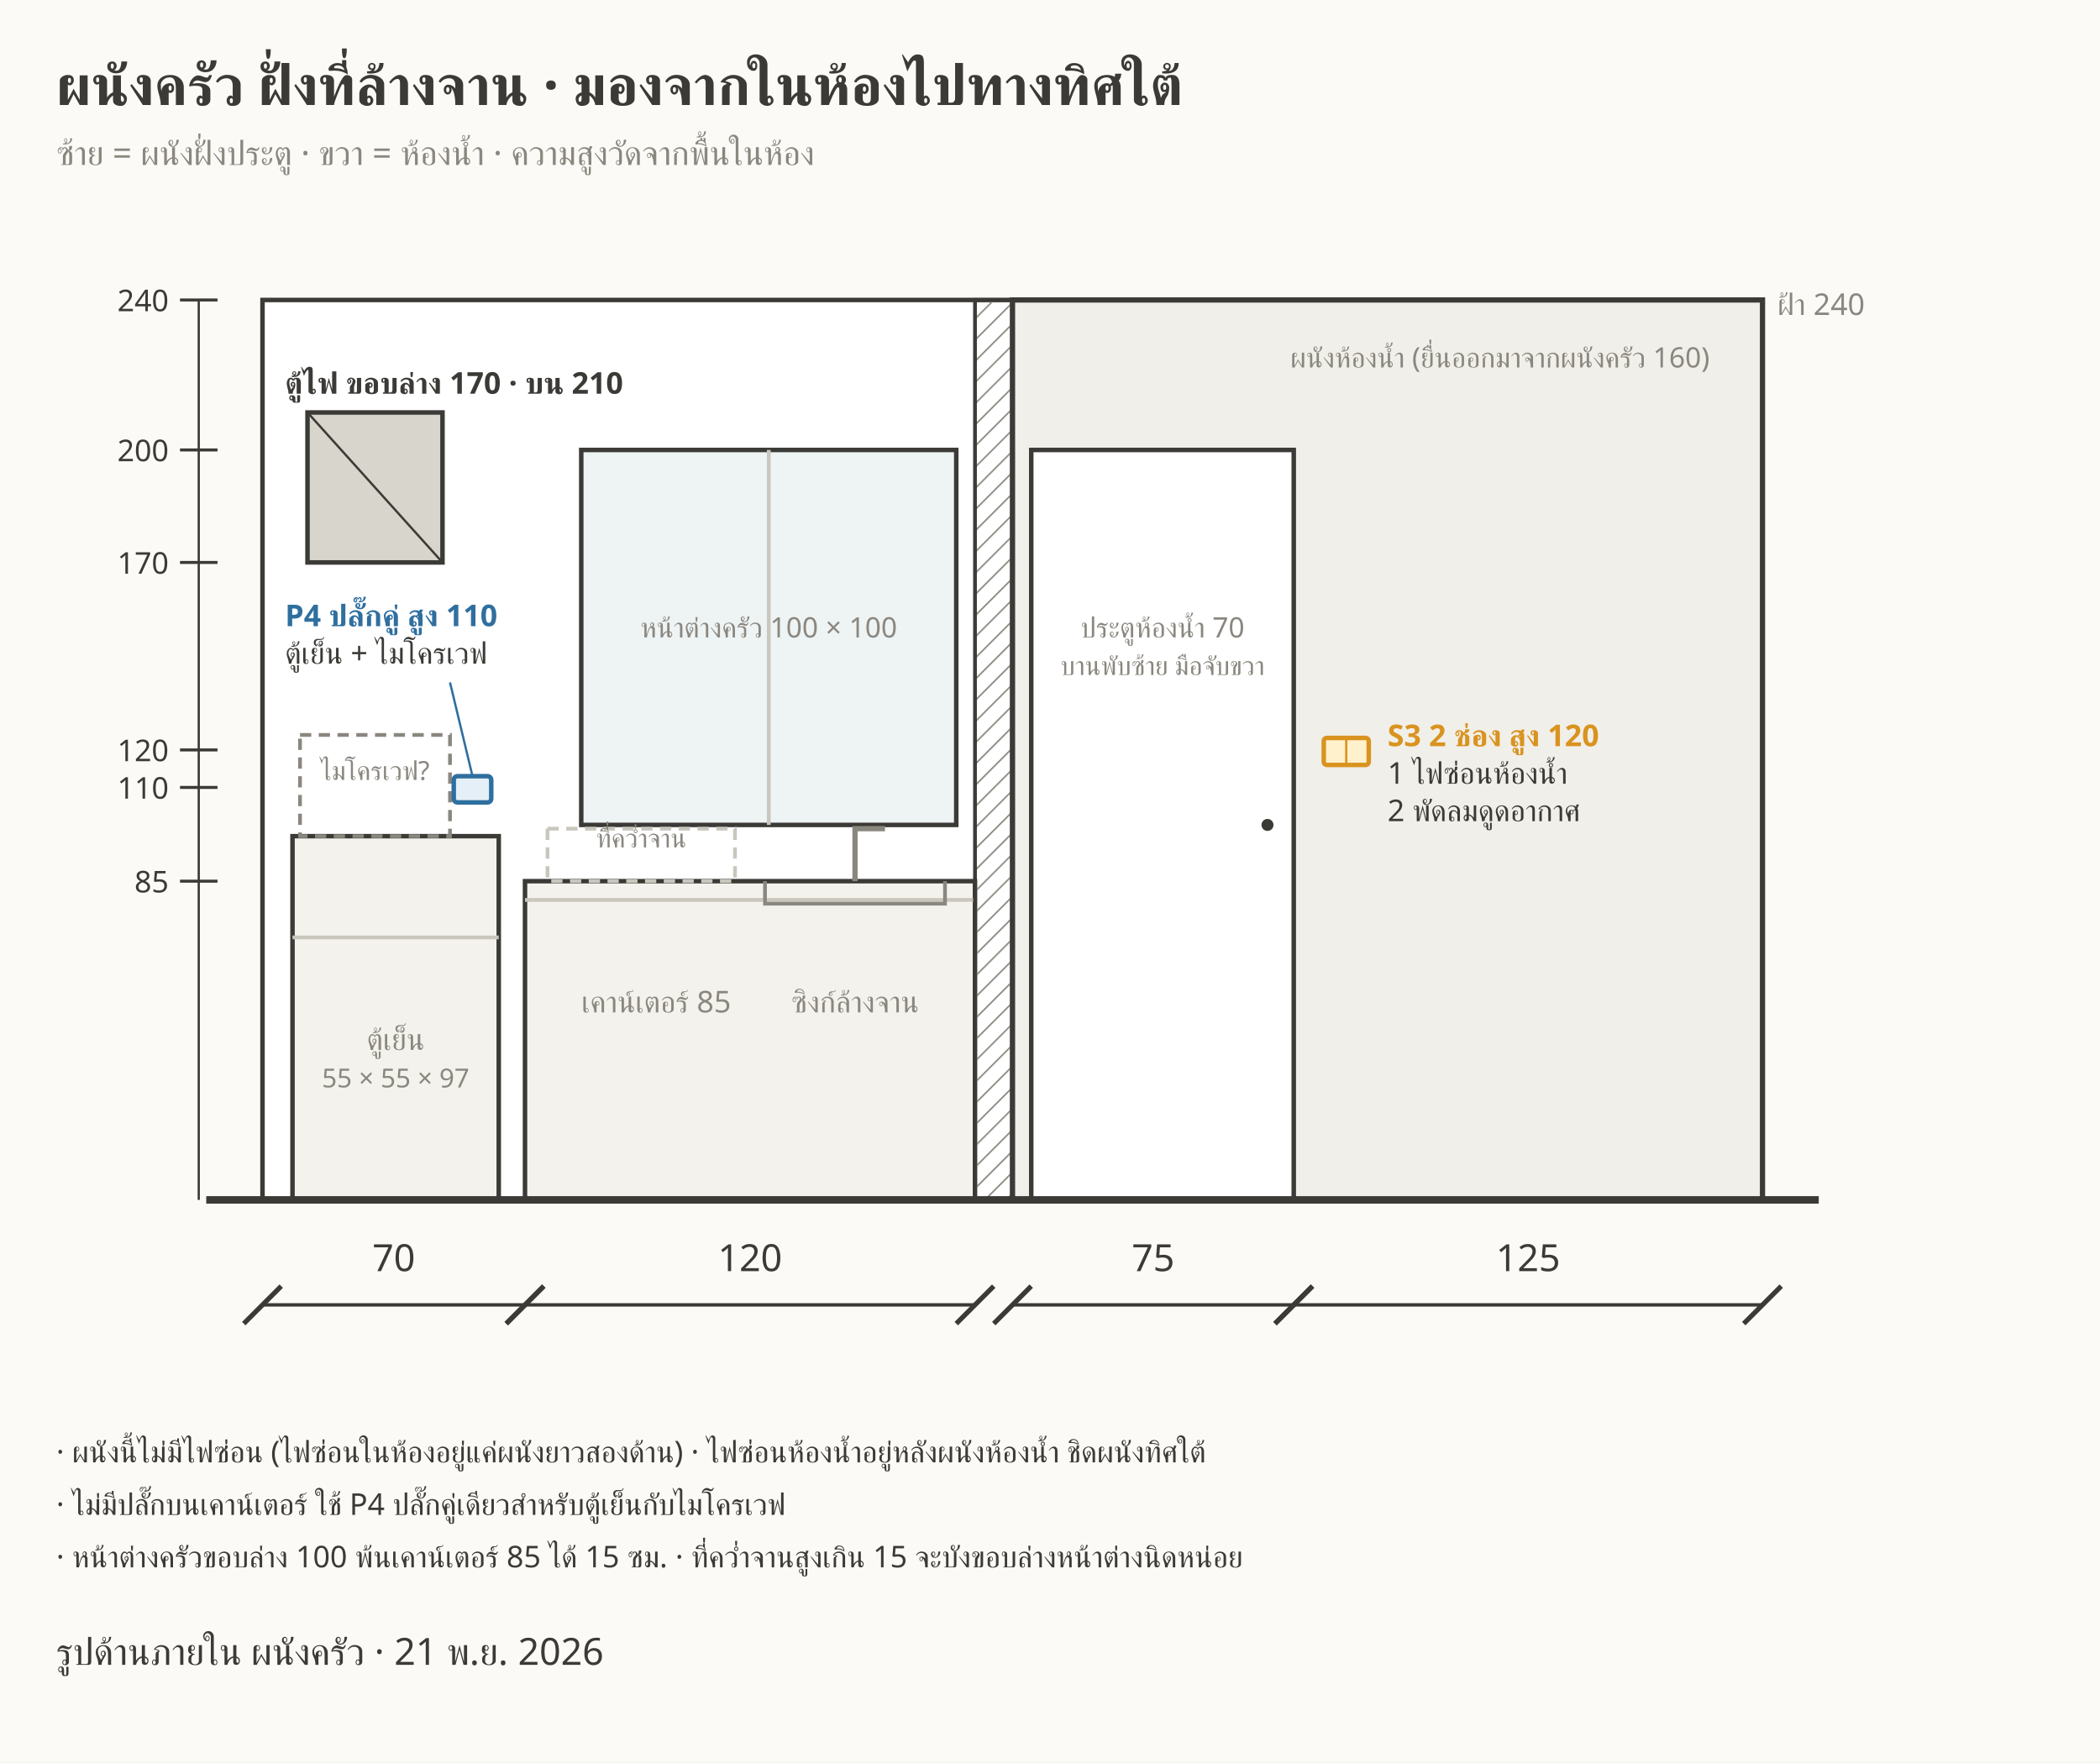
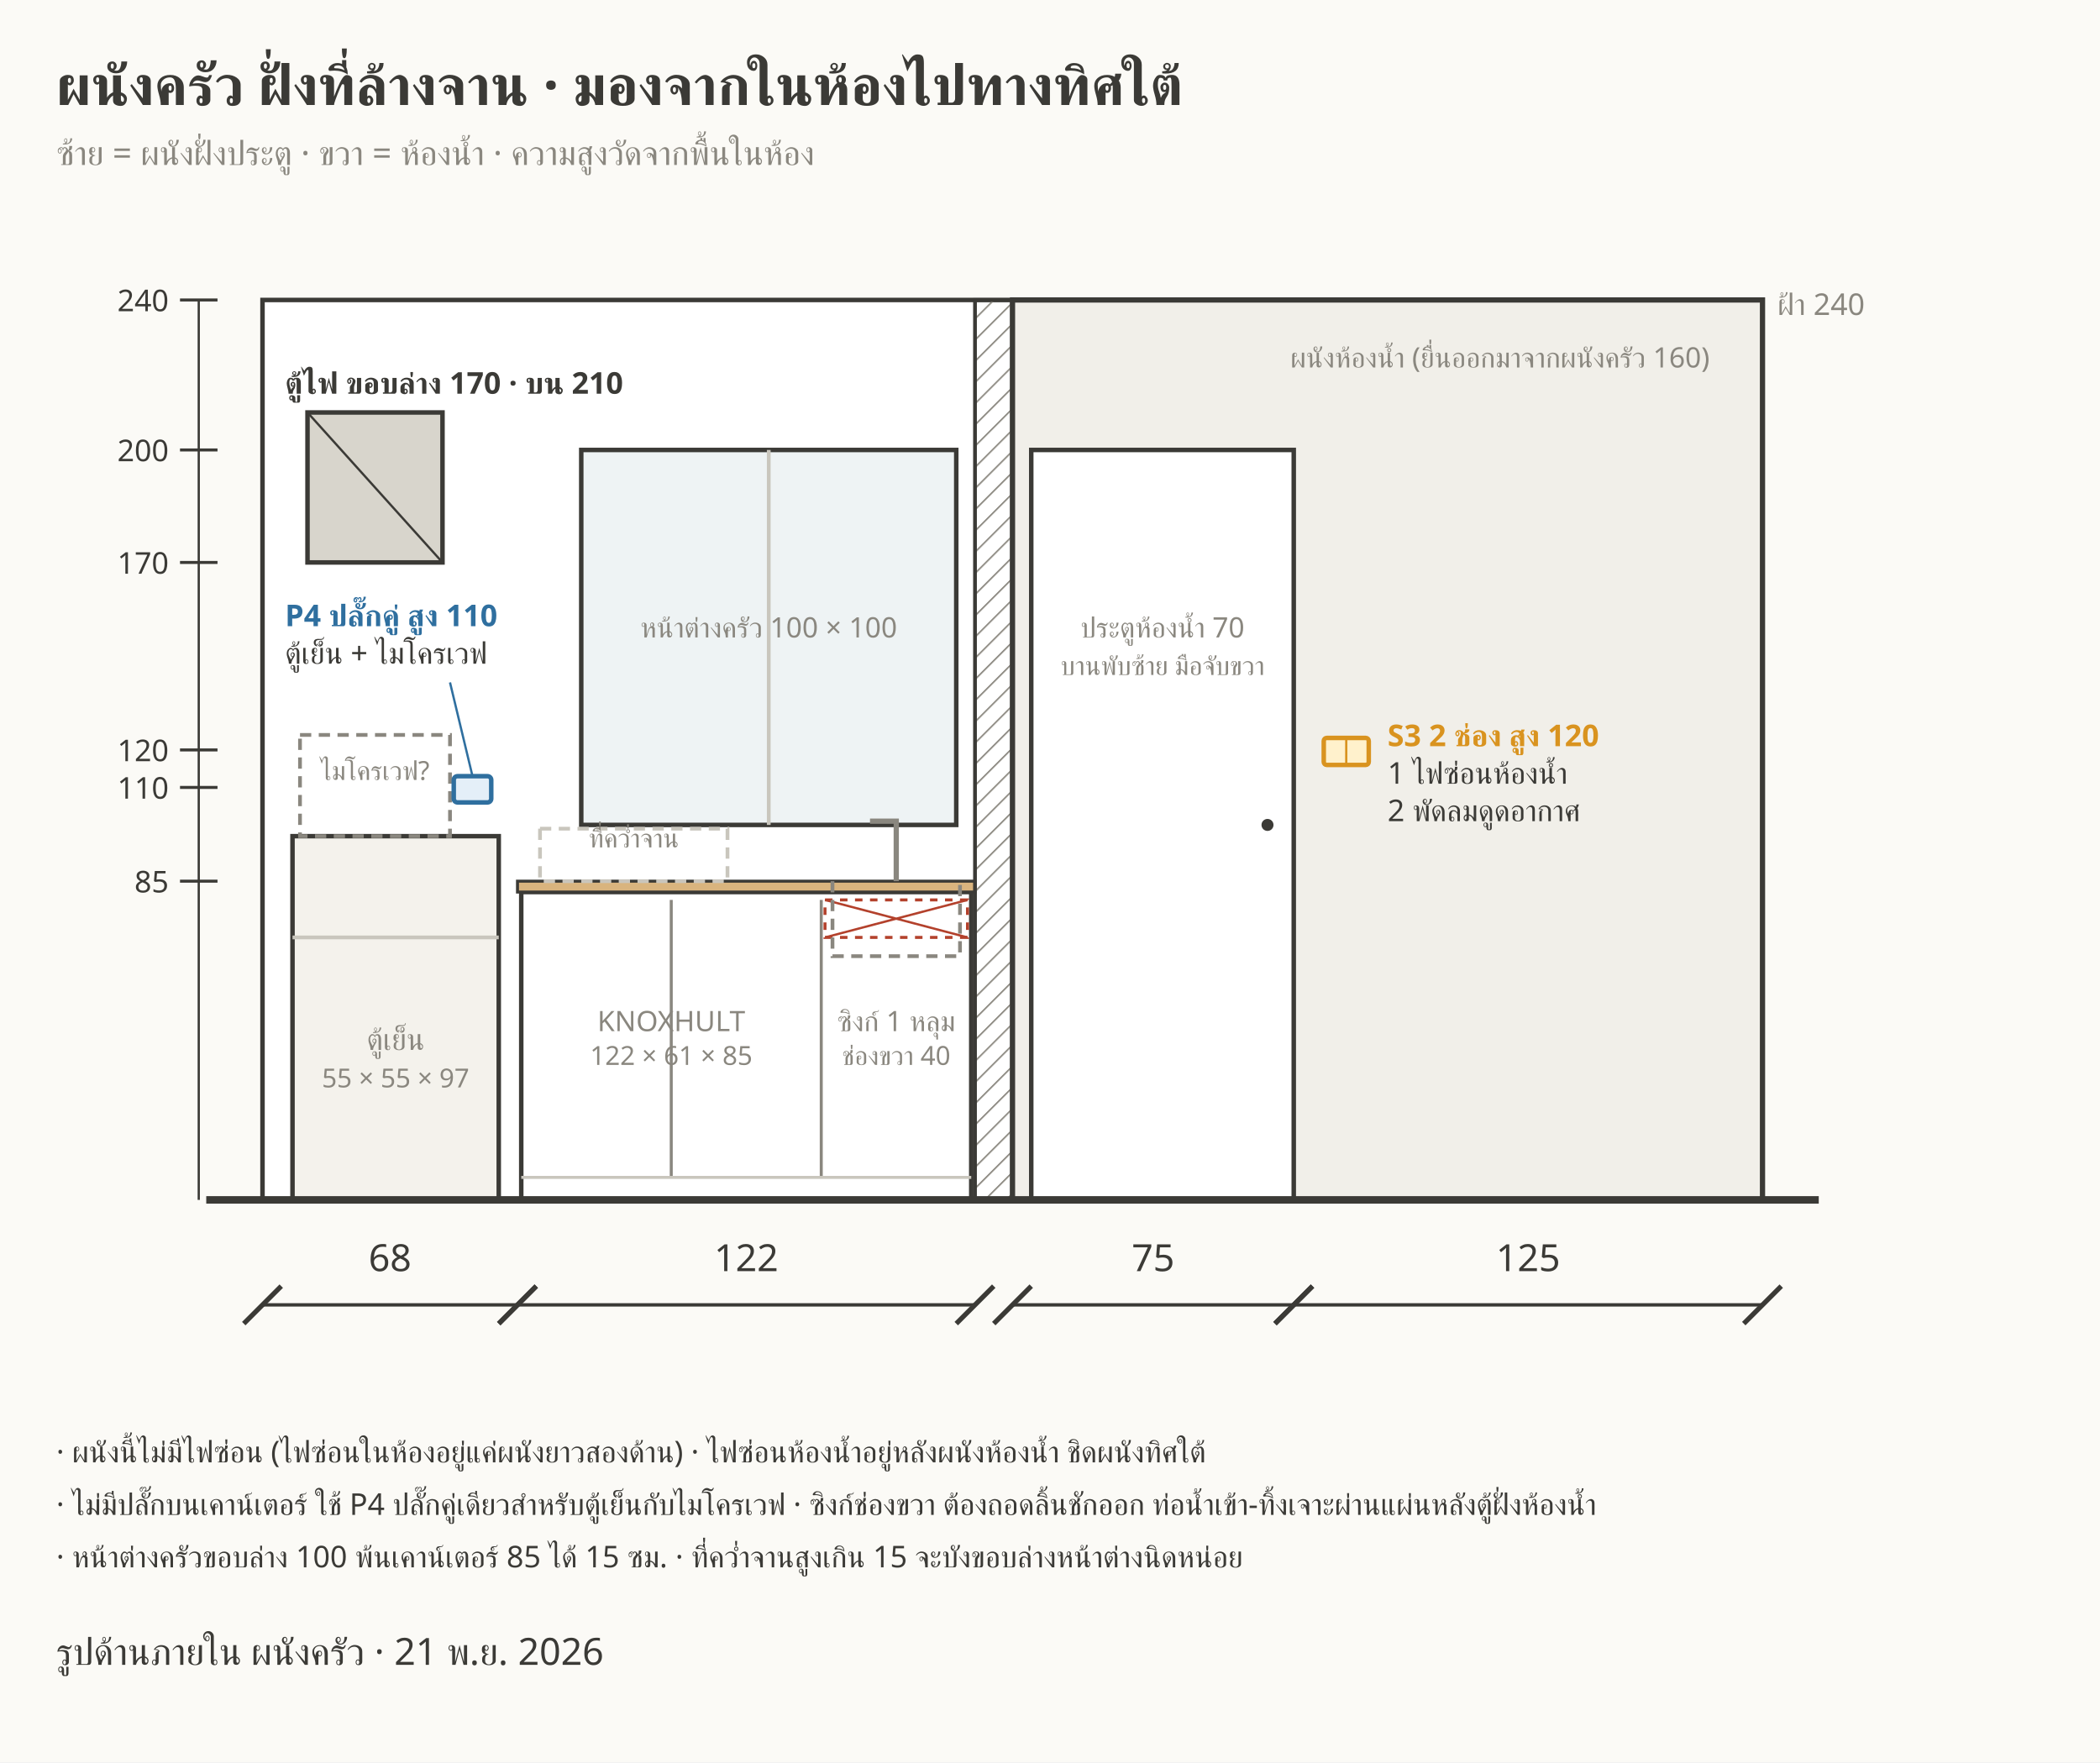
<svg xmlns="http://www.w3.org/2000/svg" viewBox="-70 -320 560 470" width="1120" height="940" font-family="Leelawadee UI, Tahoma, sans-serif">
  <defs>
    <pattern id="hatch" width="4" height="4" patternUnits="userSpaceOnUse" patternTransform="rotate(45)">
      <line x1="0" y1="0" x2="0" y2="4" stroke="#8a877f" stroke-width="0.8" />
    </pattern>
  </defs>
  <rect x="-70" y="-320" width="560" height="470" fill="#fbfaf6" />
  <text x="-55" y="-292" font-size="15" font-weight="600" text-anchor="start" fill="#3b3a36">ผนังครัว ฝั่งที่ล้างจาน · มองจากในห้องไปทางทิศใต้</text>
  <text x="-55" y="-276" font-size="9" font-weight="400" text-anchor="start" fill="#8a877f">ซ้าย = ผนังฝั่งประตู · ขวา = ห้องน้ำ · ความสูงวัดจากพื้นในห้อง</text>
  <rect x="0" y="-240" width="200" height="240" fill="#ffffff" stroke="#3b3a36" stroke-width="1.2" />
  <rect x="85" y="-200" width="100" height="100" fill="#eef3f4" stroke="#3b3a36" stroke-width="1.2" />
  <line x1="135" y1="-100" x2="135" y2="-200" stroke="#c9c6bd" stroke-width="1" />
  <text x="135" y="-150" font-size="7.5" font-weight="400" text-anchor="middle" fill="#8a877f">หน้าต่างครัว 100 × 100</text>
-   <rect x="70" y="-85" width="120" height="85" fill="#f4f2ec" stroke="#3b3a36" stroke-width="1.2" />
-   <line x1="70" y1="-80" x2="190" y2="-80" stroke="#c9c6bd" stroke-width="1" />
-   <path d="M134 -85 v6 h48 v-6" fill="none" stroke="#8a877f" stroke-width="1" />
-   <path d="M158 -85 v-14 h8" fill="none" stroke="#8a877f" stroke-width="1.4" />
-   <text x="158" y="-50" font-size="8" font-weight="400" text-anchor="middle" fill="#8a877f">ซิงก์ล้างจาน</text>
-   <text x="105" y="-50" font-size="8" font-weight="400" text-anchor="middle" fill="#8a877f">เคาน์เตอร์ 85</text>
-   <rect x="76" y="-99" width="50" height="14" fill="none" stroke="#c9c6bd" stroke-width="1" stroke-dasharray="3 2" />
-   <text x="101" y="-94" font-size="7" font-weight="400" text-anchor="middle" fill="#8a877f">ที่คว่ำจาน</text>
+   <rect x="69" y="-82.1" width="120" height="82.1" fill="#ffffff" stroke="#3b3a36" stroke-width="1.2" />
+   <rect x="68" y="-85" width="122" height="2.9" fill="#d9b47e" stroke="#3b3a36" stroke-width="0.8" />
+   <line x1="109" y1="-80" x2="109" y2="-6" stroke="#8a877f" stroke-width="0.8" />
+   <line x1="149" y1="-80" x2="149" y2="-6" stroke="#8a877f" stroke-width="0.8" />
+   <line x1="69" y1="-6" x2="189" y2="-6" stroke="#c9c6bd" stroke-width="0.8" />
+   <rect x="150" y="-80" width="38" height="10" fill="none" stroke="#b3412c" stroke-width="0.8" stroke-dasharray="2 2" />
+   <path d="M150 -80 L188 -70 M150 -70 L188 -80" stroke="#b3412c" stroke-width="0.6" />
+   <path d="M152 -85 v20 h34 v-20" fill="none" stroke="#8a877f" stroke-width="1" stroke-dasharray="3 2" />
+   <path d="M169 -85 v-16 h-7" fill="none" stroke="#8a877f" stroke-width="1.4" />
+   <text x="169" y="-45" font-size="7.5" font-weight="400" text-anchor="middle" fill="#8a877f">ซิงก์ 1 หลุม</text>
+   <text x="169" y="-36" font-size="7" font-weight="400" text-anchor="middle" fill="#8a877f">ช่องขวา 40</text>
+   <text x="109" y="-45" font-size="7.5" font-weight="400" text-anchor="middle" fill="#8a877f">KNOXHULT</text>
+   <text x="109" y="-36" font-size="7" font-weight="400" text-anchor="middle" fill="#8a877f">122 × 61 × 85</text>
+   <rect x="74" y="-99" width="50" height="14" fill="none" stroke="#c9c6bd" stroke-width="1" stroke-dasharray="3 2" />
+   <text x="99" y="-94" font-size="7" font-weight="400" text-anchor="middle" fill="#8a877f">ที่คว่ำจาน</text>
  <rect x="8" y="-97" width="55" height="97" fill="#f4f2ec" stroke="#3b3a36" stroke-width="1.2" />
  <line x1="8" y1="-70" x2="63" y2="-70" stroke="#c9c6bd" stroke-width="1" />
  <text x="35.5" y="-40" font-size="8" font-weight="400" text-anchor="middle" fill="#8a877f">ตู้เย็น</text>
  <text x="35.5" y="-30" font-size="7" font-weight="400" text-anchor="middle" fill="#8a877f">55 × 55 × 97</text>
  <rect x="10" y="-124" width="40" height="27" fill="none" stroke="#8a877f" stroke-width="1" stroke-dasharray="3 2" />
  <text x="30" y="-112" font-size="7" font-weight="400" text-anchor="middle" fill="#8a877f">ไมโครเวฟ?</text>
  <rect x="51" y="-113" width="10" height="7" rx="1" fill="#e4eff8" stroke="#2f6f9f" stroke-width="1.2" />
  <line x1="56" y1="-113" x2="50" y2="-138" stroke="#2f6f9f" stroke-width="0.6" />
  <text x="6" y="-153" font-size="8" font-weight="600" text-anchor="start" fill="#2f6f9f">P4 ปลั๊กคู่ สูง 110</text>
  <text x="6" y="-143" font-size="8" font-weight="400" text-anchor="start" fill="#3b3a36">ตู้เย็น + ไมโครเวฟ</text>
  <rect x="12" y="-210" width="36" height="40" fill="#d8d5cc" stroke="#3b3a36" stroke-width="1.2" />
  <line x1="12" y1="-210" x2="48" y2="-170" stroke="#3b3a36" stroke-width="0.6" />
  <text x="6" y="-215" font-size="8" font-weight="600" text-anchor="start" fill="#3b3a36">ตู้ไฟ ขอบล่าง 170 · บน 210</text>
  <rect x="190" y="-240" width="10" height="240" fill="url(#hatch)" stroke="#3b3a36" stroke-width="1" />
  <rect x="200" y="-240" width="200" height="240" fill="#f1efe9" stroke="#3b3a36" stroke-width="1.4" />
  <text x="330" y="-222" font-size="7.5" font-weight="400" text-anchor="middle" fill="#8a877f">ผนังห้องน้ำ (ยื่นออกมาจากผนังครัว 160)</text>
  <rect x="205" y="-200" width="70" height="200" fill="#fff" stroke="#3b3a36" stroke-width="1.2" />
  <circle cx="268" cy="-100" r="1.6" fill="#3b3a36" />
  <text x="240" y="-150" font-size="7.5" font-weight="400" text-anchor="middle" fill="#8a877f">ประตูห้องน้ำ 70</text>
  <text x="240" y="-140" font-size="7" font-weight="400" text-anchor="middle" fill="#8a877f">บานพับซ้าย มือจับขวา</text>
  <rect x="283" y="-123.2" width="12" height="7.2" rx="0.8" fill="#fff1cc" stroke="#d9931f" stroke-width="1.2" />
  <line x1="289" y1="-116" x2="289" y2="-123.2" stroke="#d9931f" stroke-width="0.6" />
  <text x="300" y="-121" font-size="8" font-weight="600" text-anchor="start" fill="#d9931f">S3 2 ช่อง สูง 120</text>
  <text x="300" y="-111" font-size="8" font-weight="400" text-anchor="start" fill="#3b3a36">1 ไฟซ่อนห้องน้ำ</text>
  <text x="300" y="-101" font-size="8" font-weight="400" text-anchor="start" fill="#3b3a36">2 พัดลมดูดอากาศ</text>
  <line x1="-15" y1="0" x2="415" y2="0" stroke="#3b3a36" stroke-width="2" />
  <text x="404" y="-236" font-size="8" font-weight="400" text-anchor="start" fill="#8a877f">ฝ้า 240</text>
  <line x1="-22" y1="-85" x2="-12" y2="-85" stroke="#3b3a36" stroke-width="0.8" />
  <text x="-25" y="-82" font-size="8" font-weight="400" text-anchor="end" fill="#3b3a36">85</text>
  <line x1="-22" y1="-110" x2="-12" y2="-110" stroke="#3b3a36" stroke-width="0.8" />
  <text x="-25" y="-107" font-size="8" font-weight="400" text-anchor="end" fill="#3b3a36">110</text>
  <line x1="-22" y1="-120" x2="-12" y2="-120" stroke="#3b3a36" stroke-width="0.8" />
  <text x="-25" y="-117" font-size="8" font-weight="400" text-anchor="end" fill="#3b3a36">120</text>
  <line x1="-22" y1="-170" x2="-12" y2="-170" stroke="#3b3a36" stroke-width="0.8" />
  <text x="-25" y="-167" font-size="8" font-weight="400" text-anchor="end" fill="#3b3a36">170</text>
  <line x1="-22" y1="-200" x2="-12" y2="-200" stroke="#3b3a36" stroke-width="0.8" />
  <text x="-25" y="-197" font-size="8" font-weight="400" text-anchor="end" fill="#3b3a36">200</text>
  <line x1="-22" y1="-240" x2="-12" y2="-240" stroke="#3b3a36" stroke-width="0.8" />
  <text x="-25" y="-237" font-size="8" font-weight="400" text-anchor="end" fill="#3b3a36">240</text>
  <line x1="-17" y1="0" x2="-17" y2="-240" stroke="#3b3a36" stroke-width="0.6" />
  <g>
-     <line x1="0" y1="28" x2="70" y2="28" stroke="#3b3a36" stroke-width="0.9" />
+     <line x1="0" y1="28" x2="68" y2="28" stroke="#3b3a36" stroke-width="0.9" />
    <line x1="-5" y1="33" x2="5" y2="23" stroke="#3b3a36" stroke-width="1.3" />
-     <line x1="65" y1="33" x2="75" y2="23" stroke="#3b3a36" stroke-width="1.3" />
-     <text x="35" y="19" font-size="10" font-weight="500" text-anchor="middle" fill="#3b3a36">70</text>
+     <line x1="63" y1="33" x2="73" y2="23" stroke="#3b3a36" stroke-width="1.3" />
+     <text x="34" y="19" font-size="10" font-weight="500" text-anchor="middle" fill="#3b3a36">68</text>
  </g>
  <g>
-     <line x1="70" y1="28" x2="190" y2="28" stroke="#3b3a36" stroke-width="0.9" />
-     <line x1="65" y1="33" x2="75" y2="23" stroke="#3b3a36" stroke-width="1.3" />
+     <line x1="68" y1="28" x2="190" y2="28" stroke="#3b3a36" stroke-width="0.9" />
+     <line x1="63" y1="33" x2="73" y2="23" stroke="#3b3a36" stroke-width="1.3" />
    <line x1="185" y1="33" x2="195" y2="23" stroke="#3b3a36" stroke-width="1.3" />
-     <text x="130" y="19" font-size="10" font-weight="500" text-anchor="middle" fill="#3b3a36">120</text>
+     <text x="129" y="19" font-size="10" font-weight="500" text-anchor="middle" fill="#3b3a36">122</text>
  </g>
  <g>
    <line x1="200" y1="28" x2="275" y2="28" stroke="#3b3a36" stroke-width="0.9" />
    <line x1="195" y1="33" x2="205" y2="23" stroke="#3b3a36" stroke-width="1.3" />
    <line x1="270" y1="33" x2="280" y2="23" stroke="#3b3a36" stroke-width="1.3" />
    <text x="237.5" y="19" font-size="10" font-weight="500" text-anchor="middle" fill="#3b3a36">75</text>
  </g>
  <g>
    <line x1="275" y1="28" x2="400" y2="28" stroke="#3b3a36" stroke-width="0.9" />
    <line x1="270" y1="33" x2="280" y2="23" stroke="#3b3a36" stroke-width="1.3" />
    <line x1="395" y1="33" x2="405" y2="23" stroke="#3b3a36" stroke-width="1.3" />
    <text x="337.5" y="19" font-size="10" font-weight="500" text-anchor="middle" fill="#3b3a36">125</text>
  </g>
  <text x="-55" y="70" font-size="8" font-weight="400" text-anchor="start" fill="#3b3a36">· ผนังนี้ไม่มีไฟซ่อน (ไฟซ่อนในห้องอยู่แค่ผนังยาวสองด้าน) · ไฟซ่อนห้องน้ำอยู่หลังผนังห้องน้ำ ชิดผนังทิศใต้</text>
-   <text x="-55" y="84" font-size="8" font-weight="400" text-anchor="start" fill="#3b3a36">· ไม่มีปลั๊กบนเคาน์เตอร์ ใช้ P4 ปลั๊กคู่เดียวสำหรับตู้เย็นกับไมโครเวฟ</text>
+   <text x="-55" y="84" font-size="8" font-weight="400" text-anchor="start" fill="#3b3a36">· ไม่มีปลั๊กบนเคาน์เตอร์ ใช้ P4 ปลั๊กคู่เดียวสำหรับตู้เย็นกับไมโครเวฟ · ซิงก์ช่องขวา ต้องถอดลิ้นชักออก ท่อน้ำเข้า-ทิ้งเจาะผ่านแผ่นหลังตู้ฝั่งห้องน้ำ</text>
  <text x="-55" y="98" font-size="8" font-weight="400" text-anchor="start" fill="#3b3a36">· หน้าต่างครัวขอบล่าง 100 พ้นเคาน์เตอร์ 85 ได้ 15 ซม. · ที่คว่ำจานสูงเกิน 15 จะบังขอบล่างหน้าต่างนิดหน่อย</text>
  <text x="-55" y="124" font-size="10" font-weight="400" text-anchor="start" fill="#3b3a36">รูปด้านภายใน ผนังครัว · 21 พ.ย. 2026</text>
</svg>
